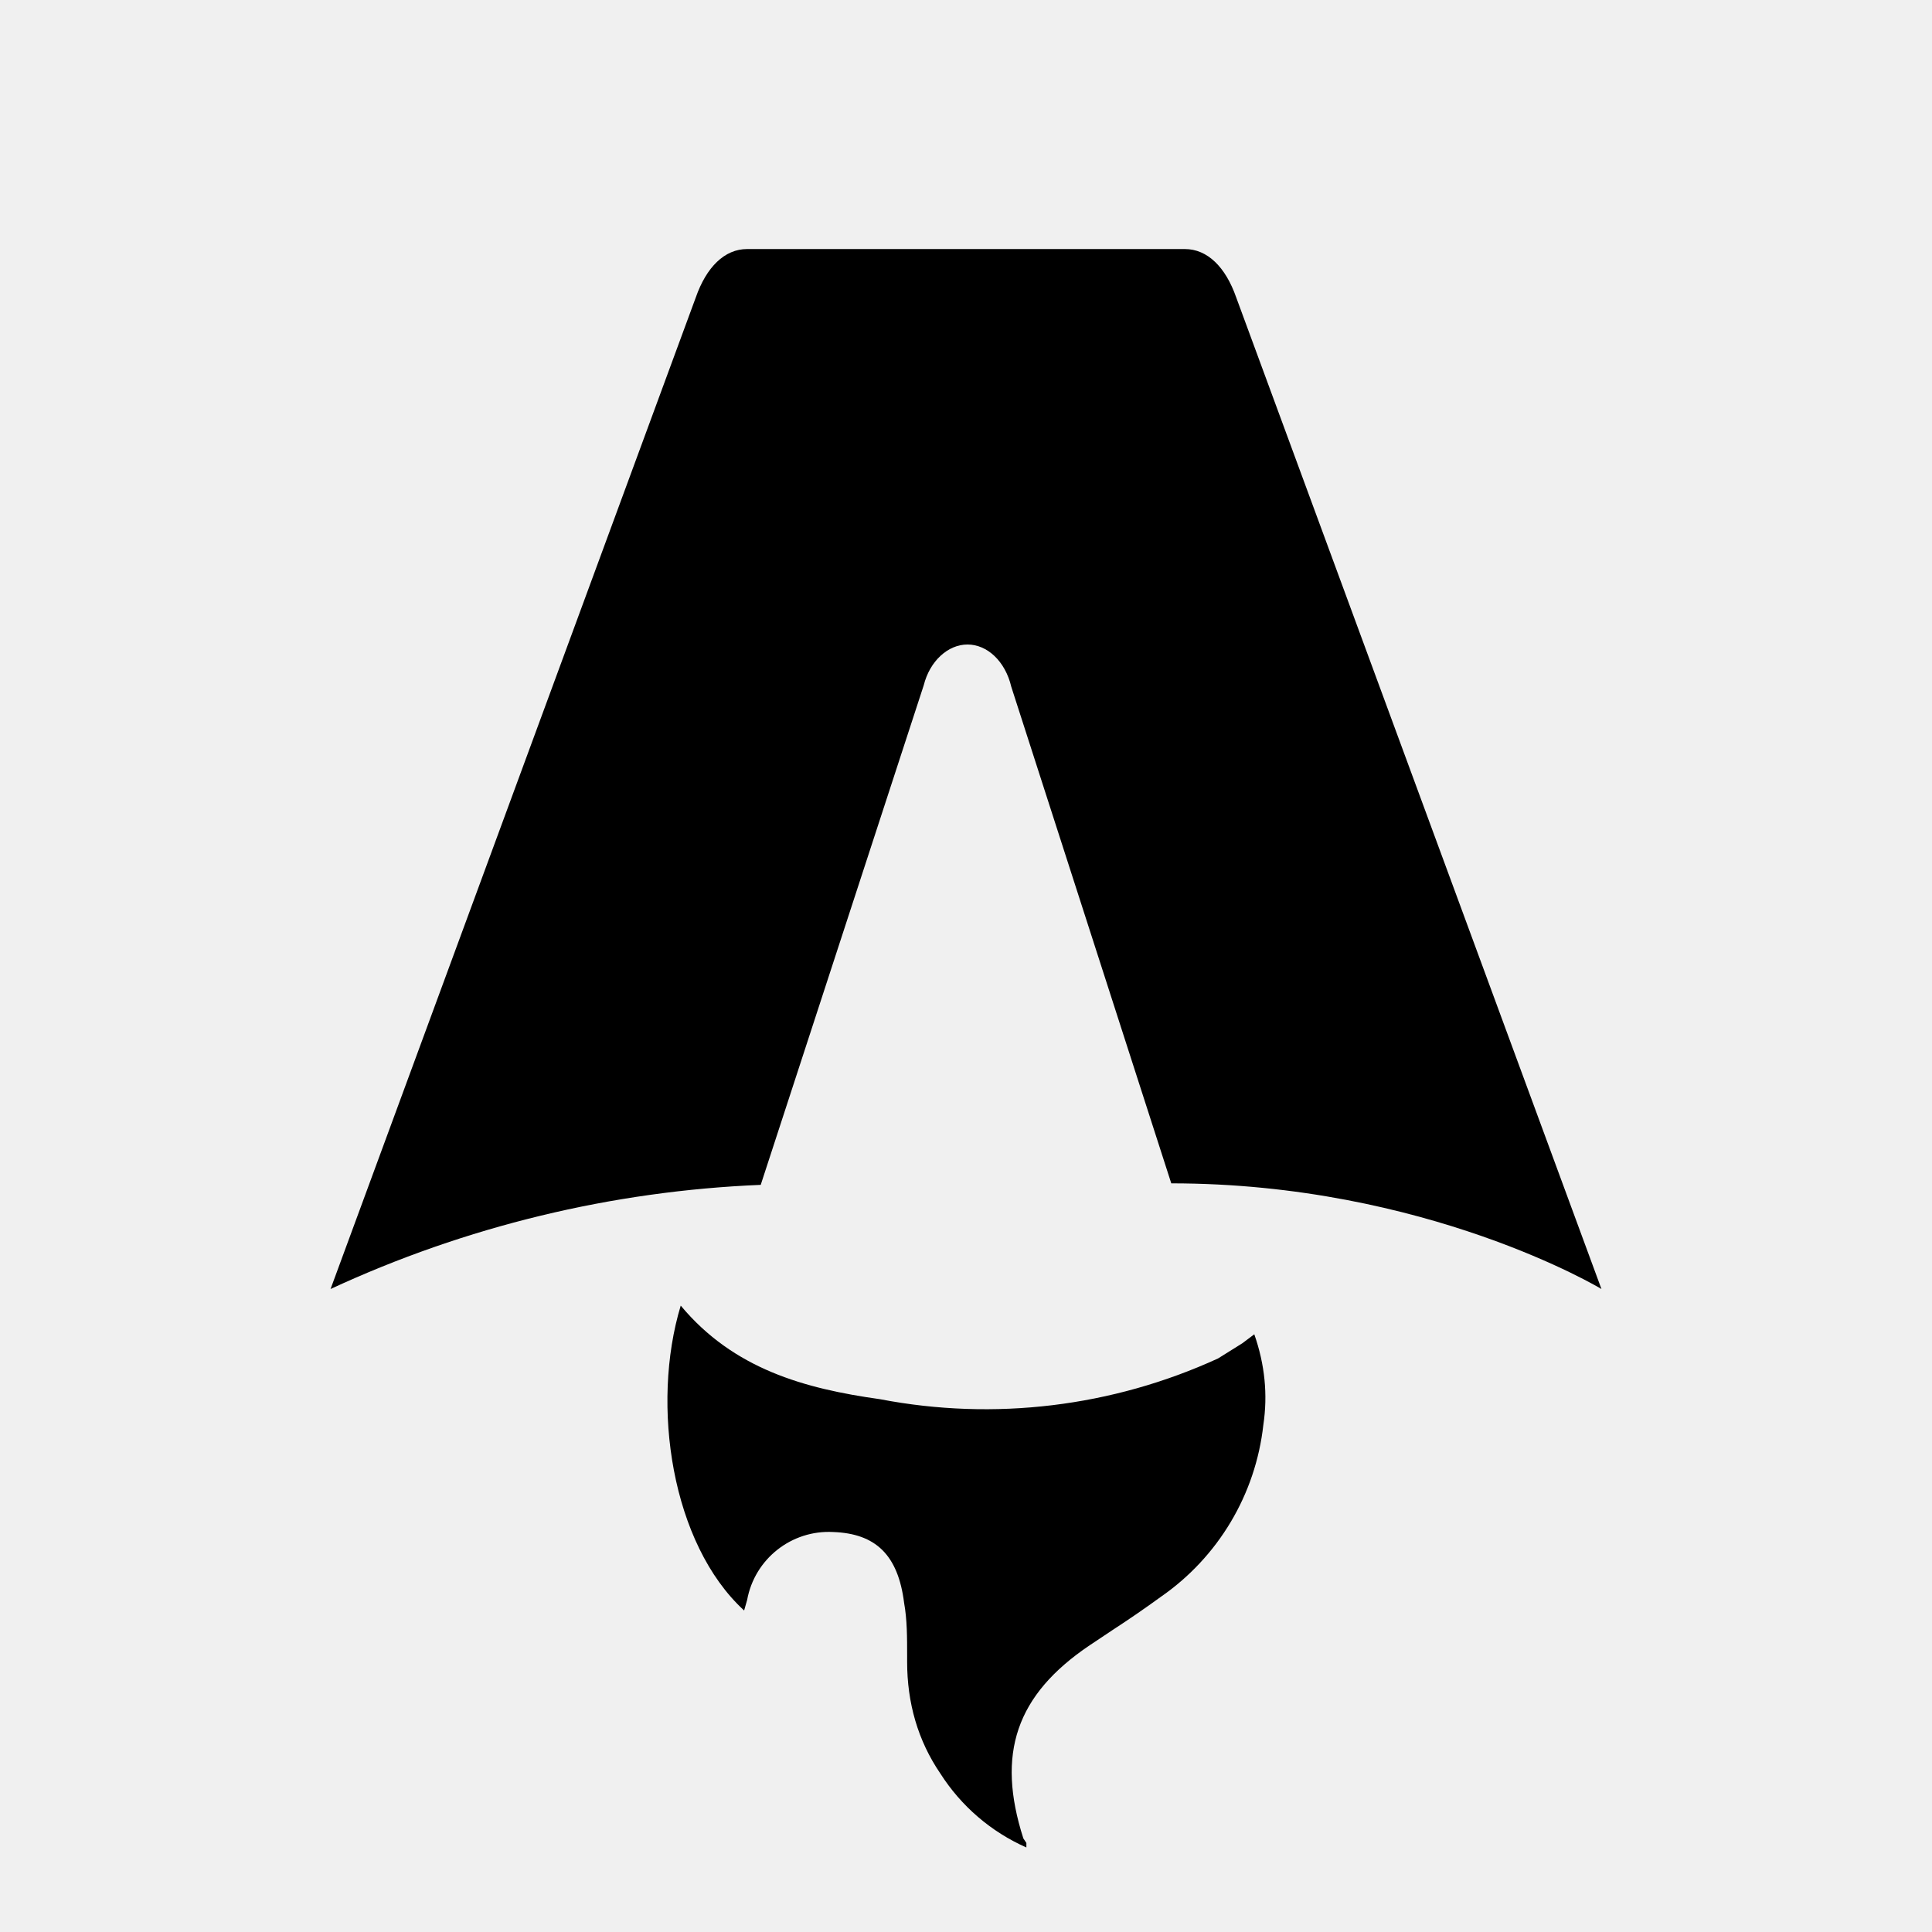
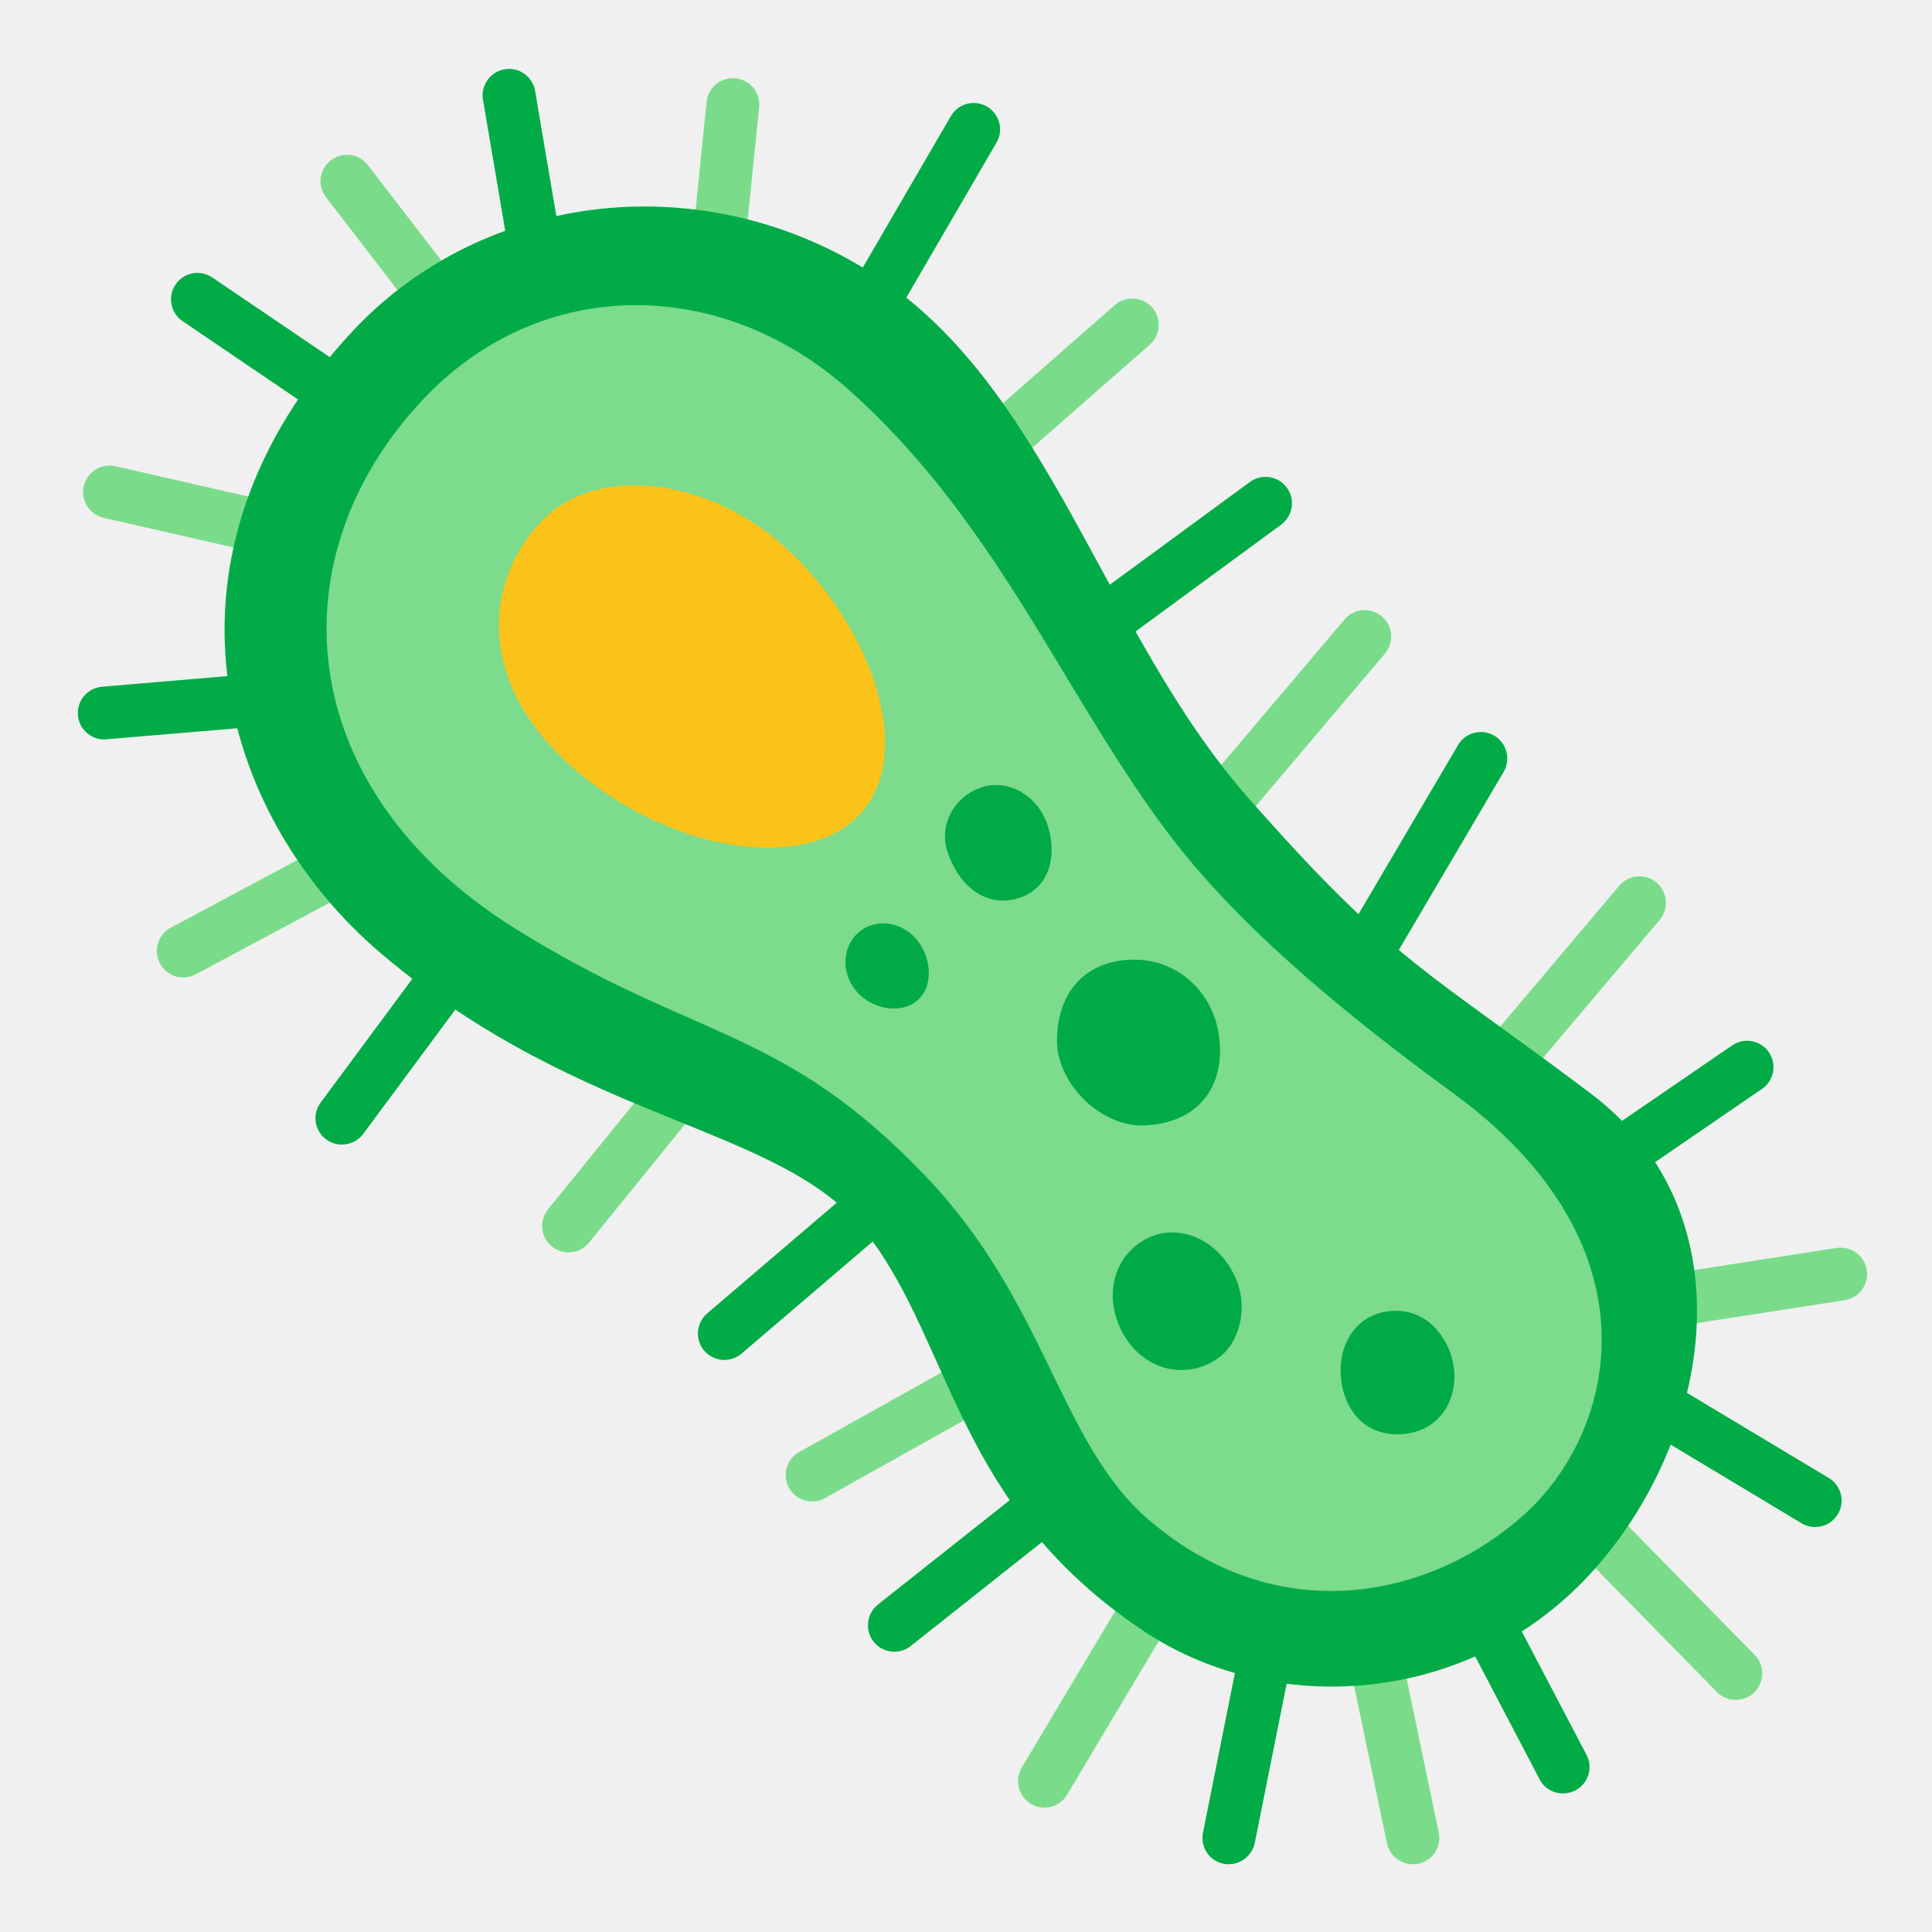
- <svg xmlns="http://www.w3.org/2000/svg" fill="none" viewBox="0 0 128 128">
-   <path d="M50.4 78.5a75.1 75.1 0 0 0-28.5 6.9l24.2-65.7c.7-2 1.9-3.2 3.4-3.2h29c1.5 0 2.7 1.2 3.4 3.2l24.2 65.7s-11.6-7-28.5-7L67 45.5c-.4-1.7-1.6-2.8-2.9-2.8-1.3 0-2.5 1.1-2.9 2.7L50.4 78.5Zm-1.1 28.2Zm-4.2-20.2c-2 6.6-.6 15.8 4.2 20.2a17.5 17.5 0 0 1 .2-.7 5.5 5.5 0 0 1 5.7-4.5c2.8.1 4.3 1.5 4.7 4.7.2 1.1.2 2.3.2 3.5v.4c0 2.7.7 5.2 2.2 7.4a13 13 0 0 0 5.7 4.9v-.3l-.2-.3c-1.8-5.6-.5-9.5 4.4-12.8l1.5-1a73 73 0 0 0 3.2-2.2 16 16 0 0 0 6.8-11.4c.3-2 .1-4-.6-6l-.8.6-1.6 1a37 37 0 0 1-22.4 2.7c-5-.7-9.7-2-13.2-6.2Z" />
-   <style>
-         path { fill: #000; }
-         @media (prefers-color-scheme: dark) {
-             path { fill: #FFF; }
-         }
-     </style>
+ <svg xmlns="http://www.w3.org/2000/svg" xml:space="preserve" viewBox="0 0 128 128">
+   <path d="M65.82 31.35c-.49 0-.97-.2-1.32-.6-.64-.73-.57-1.83.16-2.47l9.2-8.07c.73-.64 1.83-.56 2.47.16.64.73.57 1.83-.16 2.47l-9.2 8.07c-.32.29-.74.44-1.15.44m-18.2-13.52c-.06 0-.12 0-.18-.01a1.75 1.75 0 0 1-1.56-1.92l.94-9.2a1.75 1.75 0 0 1 3.48.36l-.94 9.2c-.09.9-.86 1.57-1.74 1.57m-17.69 4.93c-.52 0-1.04-.23-1.39-.68l-6.94-9.01c-.59-.77-.45-1.86.32-2.45s1.86-.45 2.45.32l6.94 9.01c.59.77.45 1.86-.32 2.45-.32.24-.69.36-1.06.36M17.96 36.79c-.13 0-.26-.01-.39-.04l-10.7-2.44a1.756 1.756 0 0 1-1.32-2.1c.22-.94 1.15-1.53 2.1-1.32l10.7 2.44c.94.21 1.53 1.15 1.32 2.1a1.76 1.76 0 0 1-1.71 1.36m-5.82 27.97a1.753 1.753 0 0 1-.82-3.3l10.89-5.82a1.753 1.753 0 0 1 1.65 3.09l-10.89 5.82c-.27.14-.55.21-.83.21m25.53 18.21a1.748 1.748 0 0 1-1.36-2.85l8.07-9.95a1.748 1.748 0 1 1 2.72 2.2l-8.07 9.95c-.35.43-.85.65-1.36.65m16.14 16.51a1.752 1.752 0 0 1-.86-3.28l11.07-6.19c.84-.47 1.91-.17 2.38.67s.17 1.91-.67 2.38l-11.07 6.19c-.27.16-.56.23-.85.23m15.39 20.28a1.757 1.757 0 0 1-1.51-2.65l7.51-12.58c.5-.83 1.57-1.1 2.4-.61.83.5 1.1 1.57.61 2.4L70.7 118.9c-.32.55-.9.86-1.5.86m24.4 3.75c-.81 0-1.54-.57-1.71-1.39l-2.82-13.51a1.752 1.752 0 0 1 3.43-.71l2.82 13.51c.2.95-.41 1.87-1.36 2.07q-.18.03-.36.03m21.4-10.89c-.45 0-.91-.17-1.25-.52l-9.39-9.57a1.753 1.753 0 1 1 2.5-2.46l9.39 9.57c.68.69.67 1.8-.02 2.48-.34.34-.78.5-1.23.5m-3.94-24.77c-.85 0-1.59-.62-1.73-1.48-.15-.96.51-1.85 1.46-2l10.89-1.69c.96-.14 1.85.51 2 1.46.15.96-.51 1.85-1.46 2l-10.89 1.69c-.09.01-.18.02-.27.02m-11.64-15.4c-.4 0-.8-.14-1.13-.41-.74-.62-.83-1.73-.21-2.47l9.2-10.89c.62-.74 1.73-.83 2.47-.21s.83 1.73.21 2.47l-9.2 10.89c-.35.41-.84.62-1.34.62M81.03 55c-.4 0-.8-.14-1.13-.42-.74-.62-.83-1.73-.2-2.47l9.38-11.07c.62-.74 1.73-.83 2.47-.2.74.62.83 1.73.2 2.47l-9.38 11.07c-.35.41-.85.62-1.34.62" style="fill:#7adc8a" />
+   <path d="M57.19 22.9c-.3 0-.6-.08-.88-.24a1.74 1.74 0 0 1-.63-2.39L63 7.69a1.75 1.75 0 0 1 2.39-.63c.83.49 1.12 1.56.63 2.39L58.7 22.03c-.32.56-.91.87-1.51.87m15.39 20.46c-.54 0-1.07-.25-1.41-.72-.57-.78-.4-1.87.38-2.45l11.26-8.26c.78-.57 1.87-.4 2.45.38.57.78.4 1.87-.38 2.45l-11.26 8.26c-.32.23-.68.34-1.04.34m18.02 21.4c-.3 0-.61-.08-.89-.24a1.756 1.756 0 0 1-.62-2.4l7.51-12.76c.49-.83 1.56-1.11 2.4-.62.83.49 1.11 1.56.62 2.4L92.11 63.9c-.33.55-.91.86-1.51.86m15.02 14.64c-.56 0-1.11-.27-1.45-.76-.55-.8-.34-1.89.45-2.43l10.14-6.95a1.747 1.747 0 1 1 1.98 2.88l-10.14 6.95c-.3.21-.64.31-.98.31m-2.07 39.42c-.63 0-1.24-.34-1.55-.94l-6-11.45c-.45-.86-.12-1.91.74-2.36s1.91-.12 2.36.74l6.01 11.45c.45.86.12 1.91-.74 2.36-.26.13-.54.2-.82.2m-22.14 4.69c-.11 0-.23-.01-.34-.03a1.746 1.746 0 0 1-1.37-2.06l2.63-13.14c.19-.95 1.12-1.57 2.06-1.37.95.19 1.56 1.11 1.37 2.06l-2.63 13.14c-.18.82-.91 1.4-1.72 1.4m-22.16-14.08c-.52 0-1.03-.23-1.37-.66-.6-.76-.47-1.86.28-2.46l9.95-7.88c.76-.6 1.86-.47 2.46.28.6.76.47 1.86-.28 2.46l-9.95 7.88c-.32.26-.7.38-1.09.38M47.99 90.1c-.49 0-.99-.21-1.33-.61-.63-.73-.54-1.84.19-2.47l10.32-8.82c.73-.63 1.84-.54 2.47.19s.54 1.84-.19 2.47l-10.32 8.82c-.33.28-.74.42-1.14.42M22.65 75.83a1.745 1.745 0 0 1-1.4-2.79l7.51-10.14c.57-.78 1.67-.94 2.45-.36s.94 1.67.36 2.45l-7.51 10.14c-.35.46-.87.7-1.41.7m1.5-46.74c-.34 0-.68-.1-.98-.3L12.1 21.28c-.8-.54-1.01-1.63-.47-2.43s1.63-1.01 2.43-.47l11.07 7.51a1.752 1.752 0 0 1-.98 3.2m11.45-9.94c-.84 0-1.58-.6-1.72-1.46L32 6.61a1.749 1.749 0 1 1 3.45-.59l1.88 11.07c.16.95-.48 1.86-1.43 2.02-.1.03-.2.04-.3.04" style="fill:#01ab46" />
+   <path d="M23.4 21.9c-13.89 14.83-9.01 32.07 1.88 41.3 13.51 11.45 26.56 11.26 32.19 18.58s5.91 18.02 18.3 26.28c8.68 5.79 21.51 4.88 29.47-3.66 8.13-8.72 10.89-23.86.14-31.96-10.84-8.17-13.09-8.68-22.67-19.57S69.58 25.84 58.13 18.33s-26.1-5.64-34.73 3.57" style="fill:#02ab47" />
+   <path d="M27.91 26.59C18.15 37.1 19.45 52.34 34.1 61.5c12.01 7.51 17.68 6.44 27.22 16.42 8.07 8.45 8.86 17.72 14.83 22.81 8.82 7.51 18.97 4.93 24.87-.42 6.05-5.49 9.1-17.79-4.79-27.92S78.12 56.45 75.21 52.12c-5.82-8.63-10.14-18.4-18.96-26.28-8.43-7.53-20.48-7.71-28.34.75" style="fill:#7cdb8d" />
+   <path d="M81.59 84.13c1.35 2.33.47 4.88-.84 5.82-2.15 1.54-4.94.83-6.29-1.5s-.84-5.15 1.5-6.38c1.78-.95 4.28-.28 5.63 2.06m14.74 6.56c.23 2.17-1.03 4.13-3.38 4.32-2.81.23-4.13-2.05-4.13-4.22s1.41-4.04 3.85-3.94c2.12.08 3.47 2.06 3.66 3.84M80.75 68.55c.47 3.19-1.13 5.82-4.88 6.01-2.93.15-5.86-2.78-5.84-5.63.02-3.47 2.16-5.35 5.09-5.35 2.93-.01 5.21 2.14 5.63 4.97" style="fill:#00aa46" />
+   <path d="M52.17 36.4c5.76 5.34 8.7 14.03 4.46 17.88-4.04 3.66-13.14 1.78-19.15-3.85-6.2-5.81-5.12-12.35-1.49-16.01 3.65-3.7 11.09-2.74 16.18 1.98" style="fill:#fbc219" />
+   <path d="M69.42 54.71c.63 1.98.1 3.97-1.63 4.68-2.06.84-4.04-.28-4.97-2.82-.72-1.94.47-3.86 2.25-4.42 1.77-.56 3.72.59 4.35 2.56m-8.57 7.69c.93 1.27.97 3.13-.2 3.98-1.17.86-3.12.39-4.05-.88s-.73-3 .44-3.85c1.18-.86 2.89-.52 3.81.75" style="fill:#00aa46" />
+   <path d="M6.88 48.99a1.749 1.749 0 0 1-.14-3.49l11.07-.94c.96-.09 1.81.63 1.89 1.6.08.96-.63 1.81-1.6 1.89l-11.07.93c-.05.01-.1.01-.15.01m113.38 52.18c-.31 0-.62-.08-.9-.25l-11.26-6.76c-.83-.5-1.1-1.57-.6-2.4s1.57-1.1 2.4-.6l11.26 6.76c.83.5 1.1 1.57.6 2.4-.33.55-.91.85-1.5.85" style="fill:#01ab46" />
</svg>
